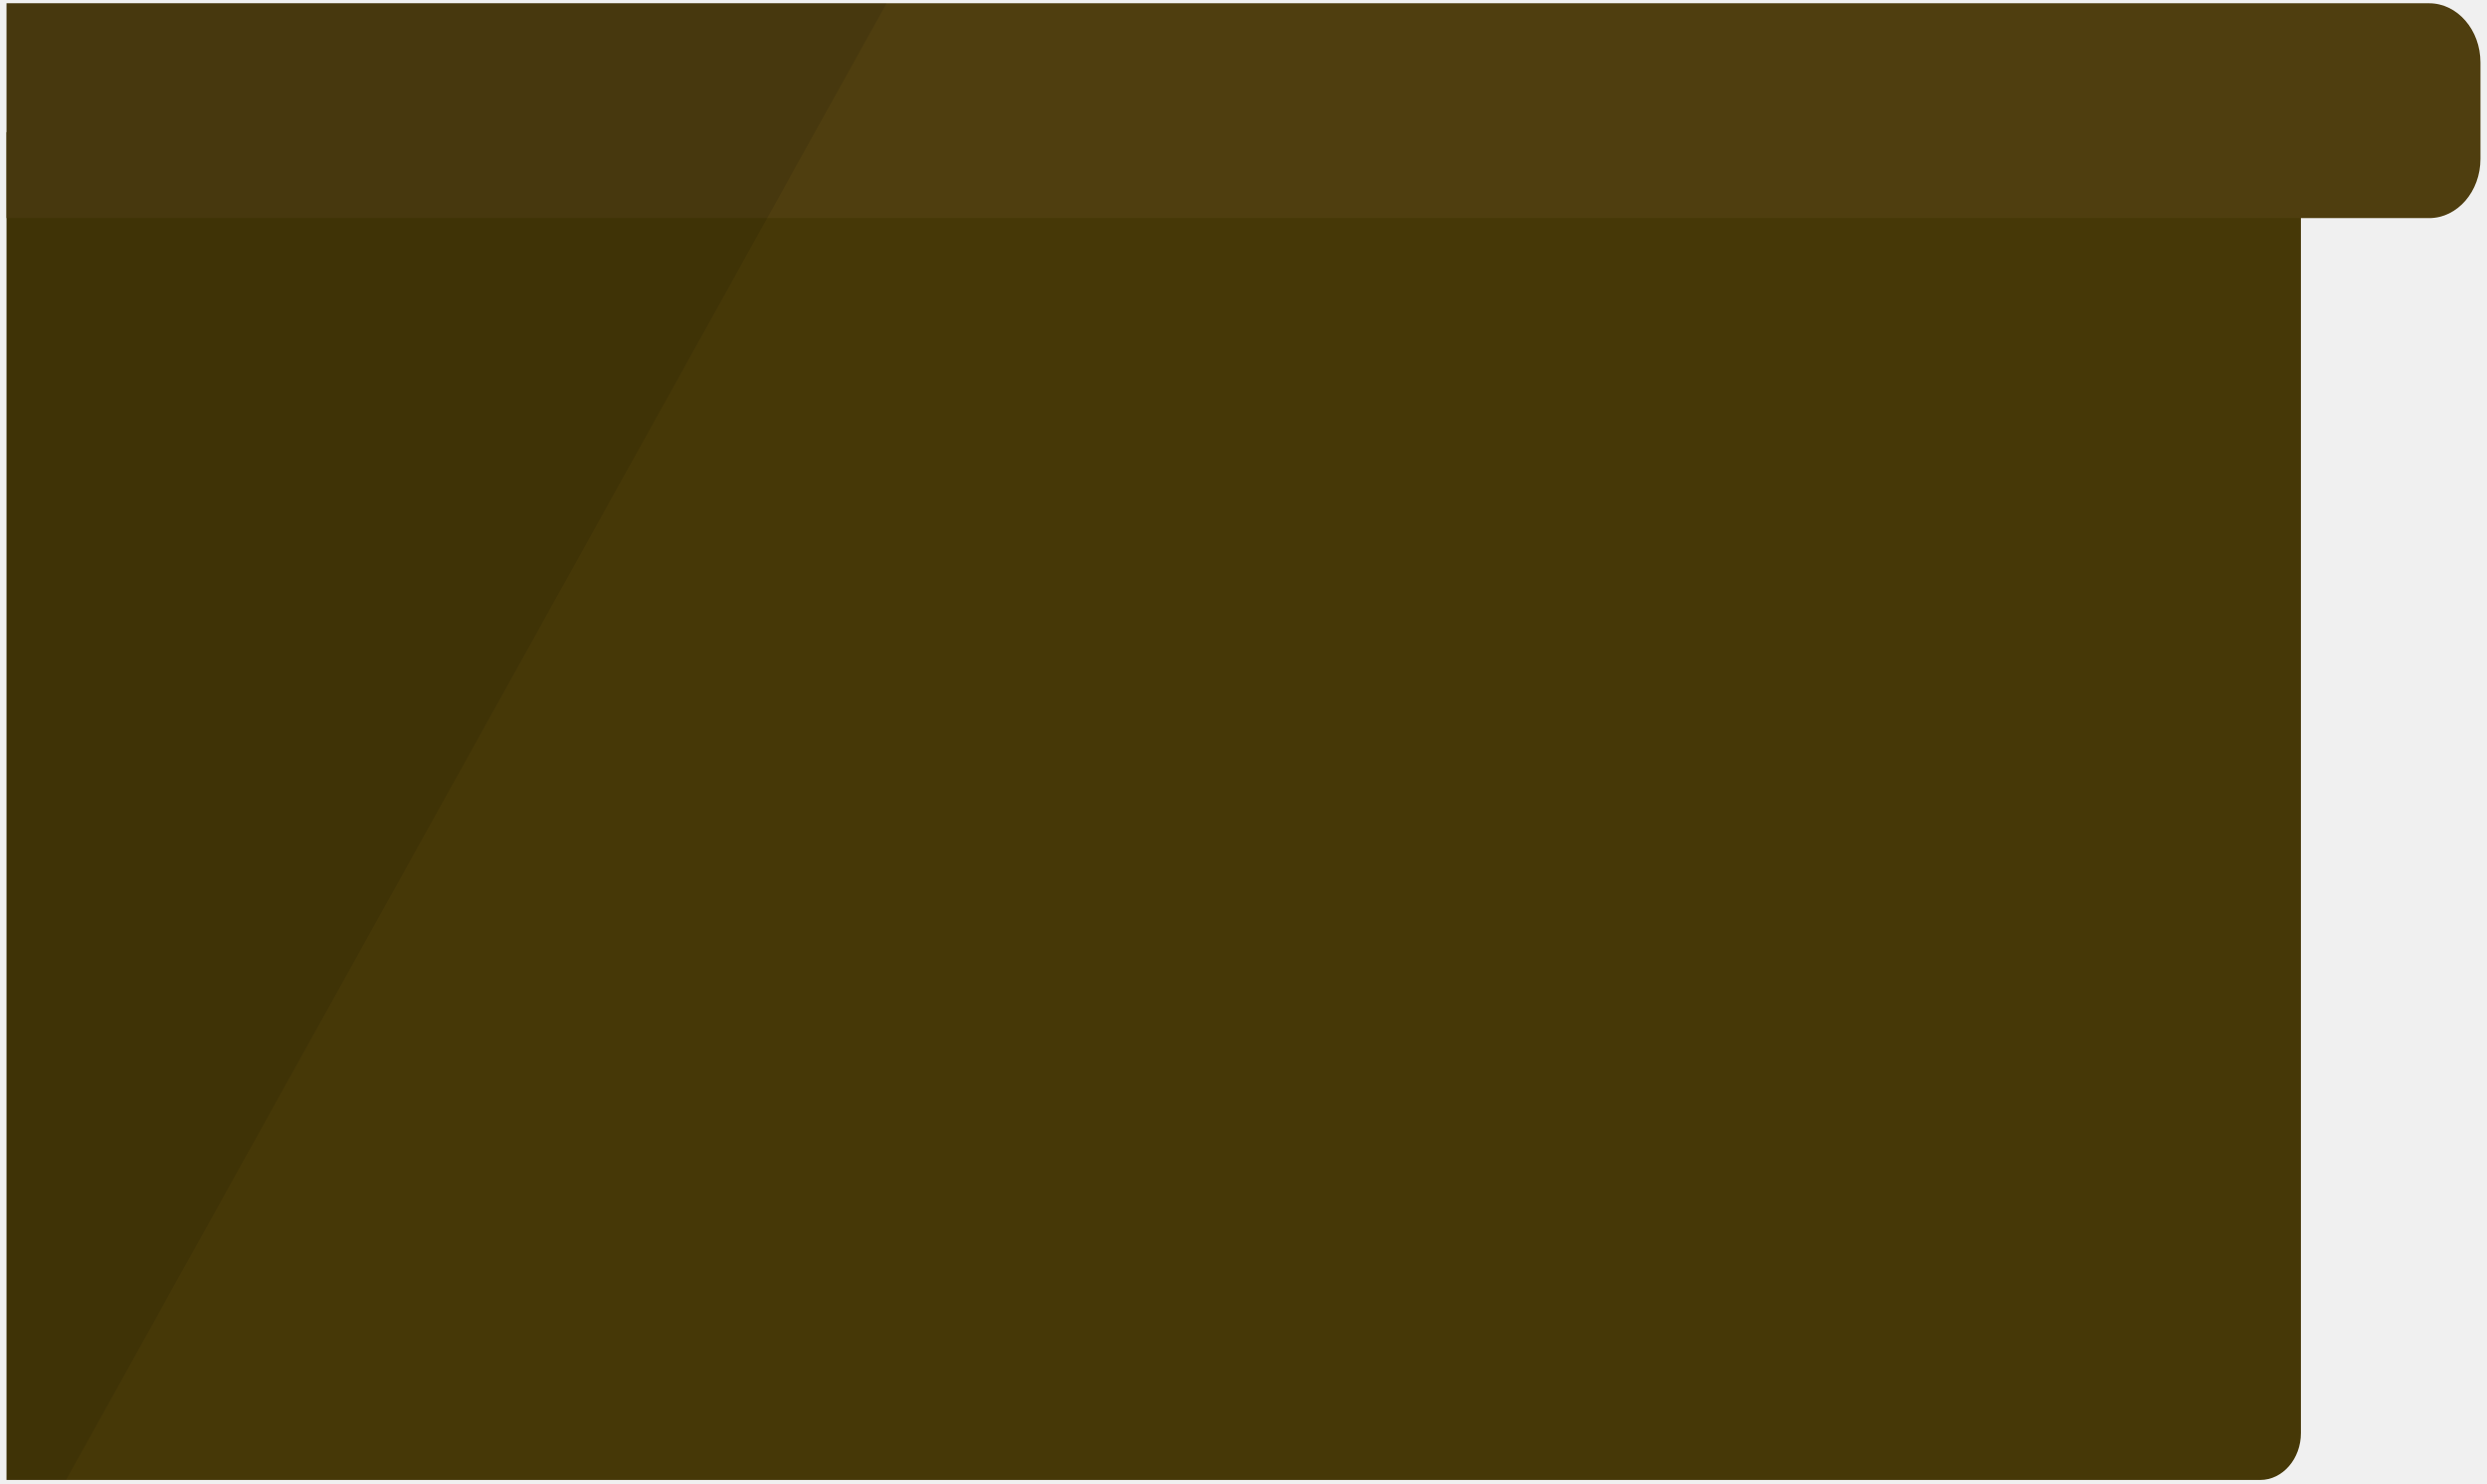
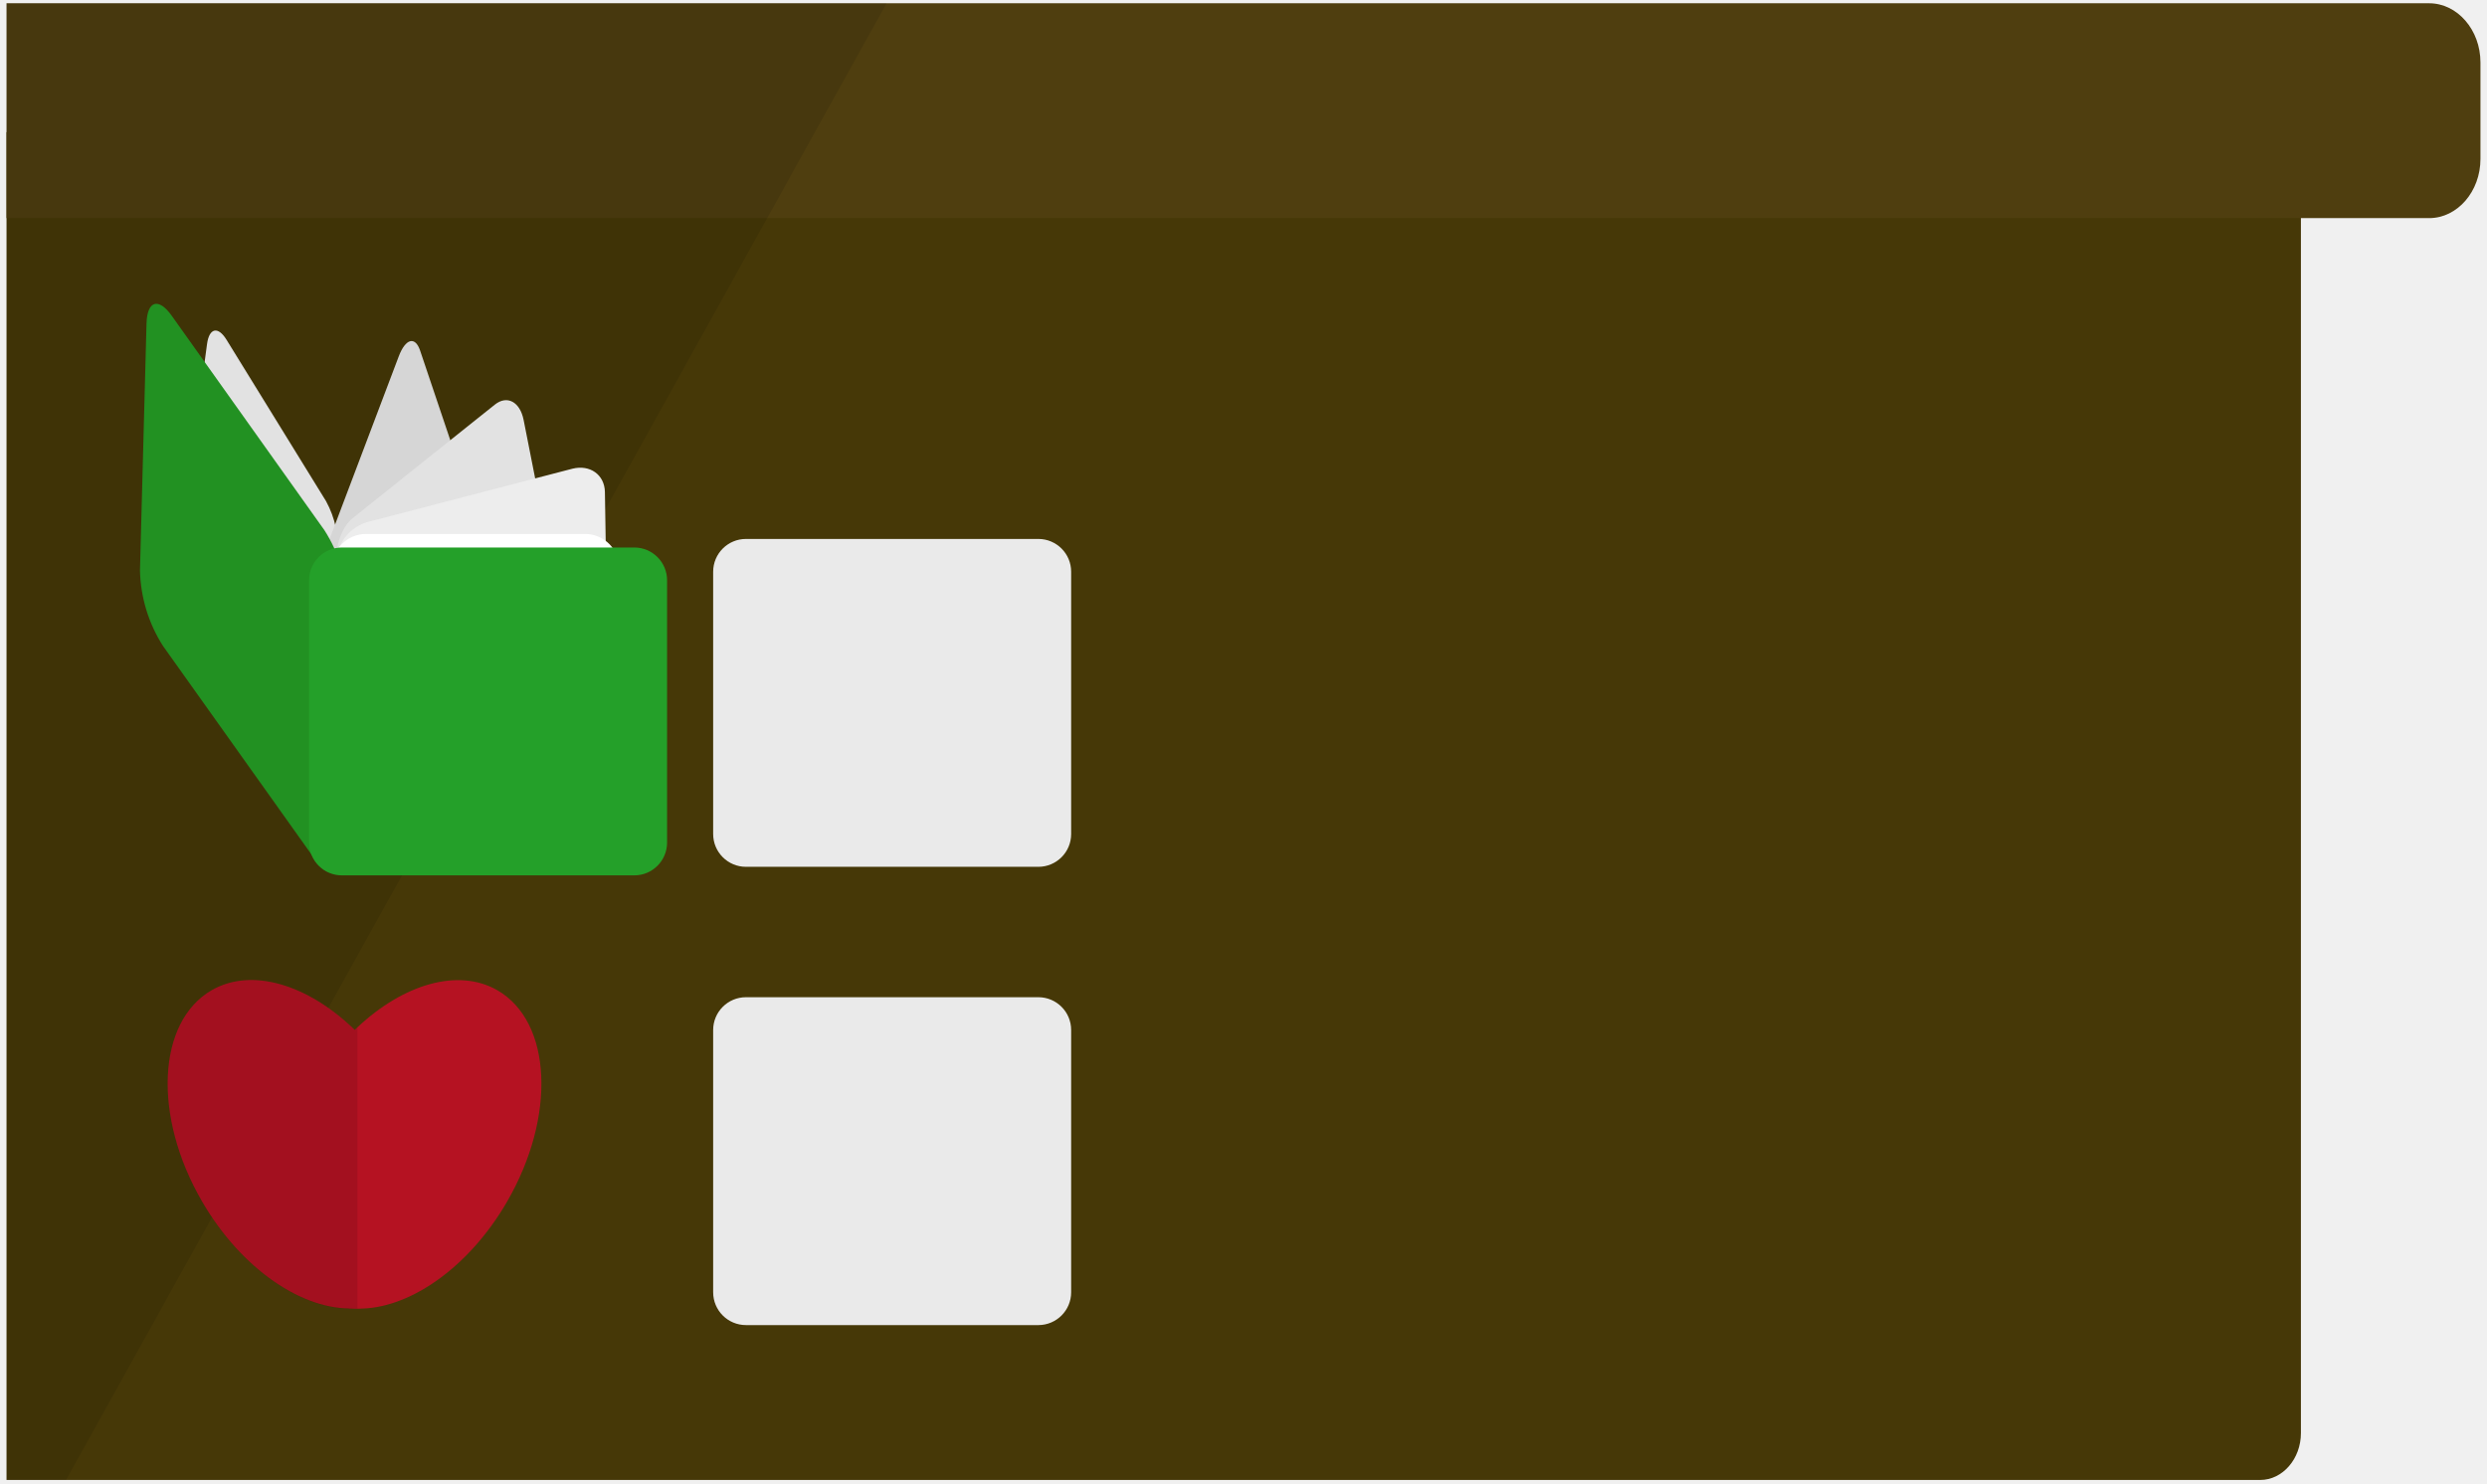
<svg xmlns="http://www.w3.org/2000/svg" width="570" height="340" viewBox="0 0 570 340">
  <defs>
-     <style>.cls-1{fill:#463807;}.cls-2{fill:#4f3e0f;}.cls-3{opacity:0.1;}</style>
+     <style>.cls-1{fill:#463807;}.cls-2{fill:#4f3e0f;}.cls-3{opacity:0.1;}.cls-4{fill:#e2e2e2;}.cls-5{fill:#d6d6d6;}.cls-6{fill:#229122;}.cls-7{fill:#ededed;}.cls-8{fill:#fff;}.cls-9{fill:#24a029;}.cls-10{fill:#eaeaea;}.cls-11{fill:#b51222;}</style>
  </defs>
  <g id="forgrund_bord" data-name="forgrund bord">
    <path class="cls-1" d="M527.35,41.05V328.5c0,5.91-4.19,10.75-9.32,10.75H1.5V30.3H518C523.16,30.3,527.35,35.14,527.35,41.05Z" />
    <path class="cls-2" d="M568.5,14.31V36.44c0,7.46-5.29,13.56-11.76,13.56H1.5V.75H556.74C563.21.75,568.5,6.85,568.5,14.31Z" />
    <polygon class="cls-3" points="203.19 0.75 186.77 30.3 175.83 50 15.14 339.25 1.5 339.25 1.5 0.75 203.19 0.75" />
+     <path class="cls-4" d="M65.14,186.19l-22.81-37a22.16,22.16,0,0,1-2.65-12.5l7.77-57.82c.5-3.71,2.51-4.15,4.46-1l22.81,37a22.08,22.08,0,0,1,2.65,12.5L69.6,185.22C69.11,188.93,67.1,189.37,65.14,186.19Z" />
+     <path class="cls-5" d="M113.3,146.75,95.15,194.68c-1.55,4.11-3.76,4.71-4.9,1.32L72.48,143.24c-1.14-3.38-.8-9.51.76-13.61L91.39,81.69c1.55-4.1,3.76-4.7,4.9-1.32l17.77,52.76C115.2,136.51,114.86,142.64,113.3,146.75Z" />
+     <path class="cls-6" d="M79.63,138.87l-1.5,56.56c-.14,5.26-2.74,6.07-5.78,1.8l-35-49.17a33.52,33.52,0,0,1-5.27-17.32l1.5-56.56c.14-5.26,2.74-6.07,5.78-1.8l35,49.17A33.43,33.43,0,0,1,79.63,138.87Z" />
+     <path class="cls-4" d="M129.29,173,96.72,199c-2.79,2.23-5.75.64-6.57-3.53L77.29,130.38c-.83-4.17.78-9.41,3.58-11.64l32.56-26c2.8-2.23,5.75-.64,6.58,3.53l12.86,65.1C133.69,165.52,132.08,170.75,129.29,173Z" />
+     <path class="cls-7" d="M132.44,184.29,85.5,196.51c-4,1-7.37-1.37-7.43-5.36l-1-62.34a9.93,9.93,0,0,1,7.2-9.16l46.93-12.21c4-1,7.37,1.36,7.44,5.35l1,62.34A9.91,9.91,0,0,1,132.44,184.29Z" />
+     <rect class="cls-8" x="76.06" y="122.4" width="65.87" height="77.61" rx="7.83" />
+     <rect class="cls-9" x="70.84" y="125.5" width="82.05" height="75.16" rx="7.52" />
+     <rect class="cls-10" x="163.45" y="123.54" width="82.05" height="75.16" rx="7.52" />
+     <rect class="cls-10" x="163.45" y="228.59" width="82.05" height="75.16" rx="7.52" />
+     <path class="cls-11" d="M116.26,275.38c-8.89,15.39-22.75,24.84-34.33,24.59l-.66,0a17.66,17.66,0,0,1-8-2.31c-12.47-7.21-13.46-28.85-2.21-48.35a60.58,60.58,0,0,1,10.2-13.2l.66-.62C92.45,225.6,105,221.82,114,227,126.52,234.24,127.51,255.89,116.26,275.38Z" />
+     <path class="cls-11" d="M89.26,297.64a17.65,17.65,0,0,1-7.33,2.27l-.66,0c-11.7.62-25.93-8.89-35-24.57C35,255.89,36,234.24,48.5,227c9.22-5.32,22.12-1.28,32.77,9.05l.66.65a60.87,60.87,0,0,1,9.54,12.55C102.73,268.79,101.74,290.43,89.26,297.64Z" />
+     <path class="cls-3" d="M81.93,235.47V300l-.66,0c-11.7.62-25.93-8.89-35-24.57C35,255.89,36,234.24,48.5,227c9.22-5.32,22.12-1.28,32.77,9.05Z" />
  </g>
</svg>
